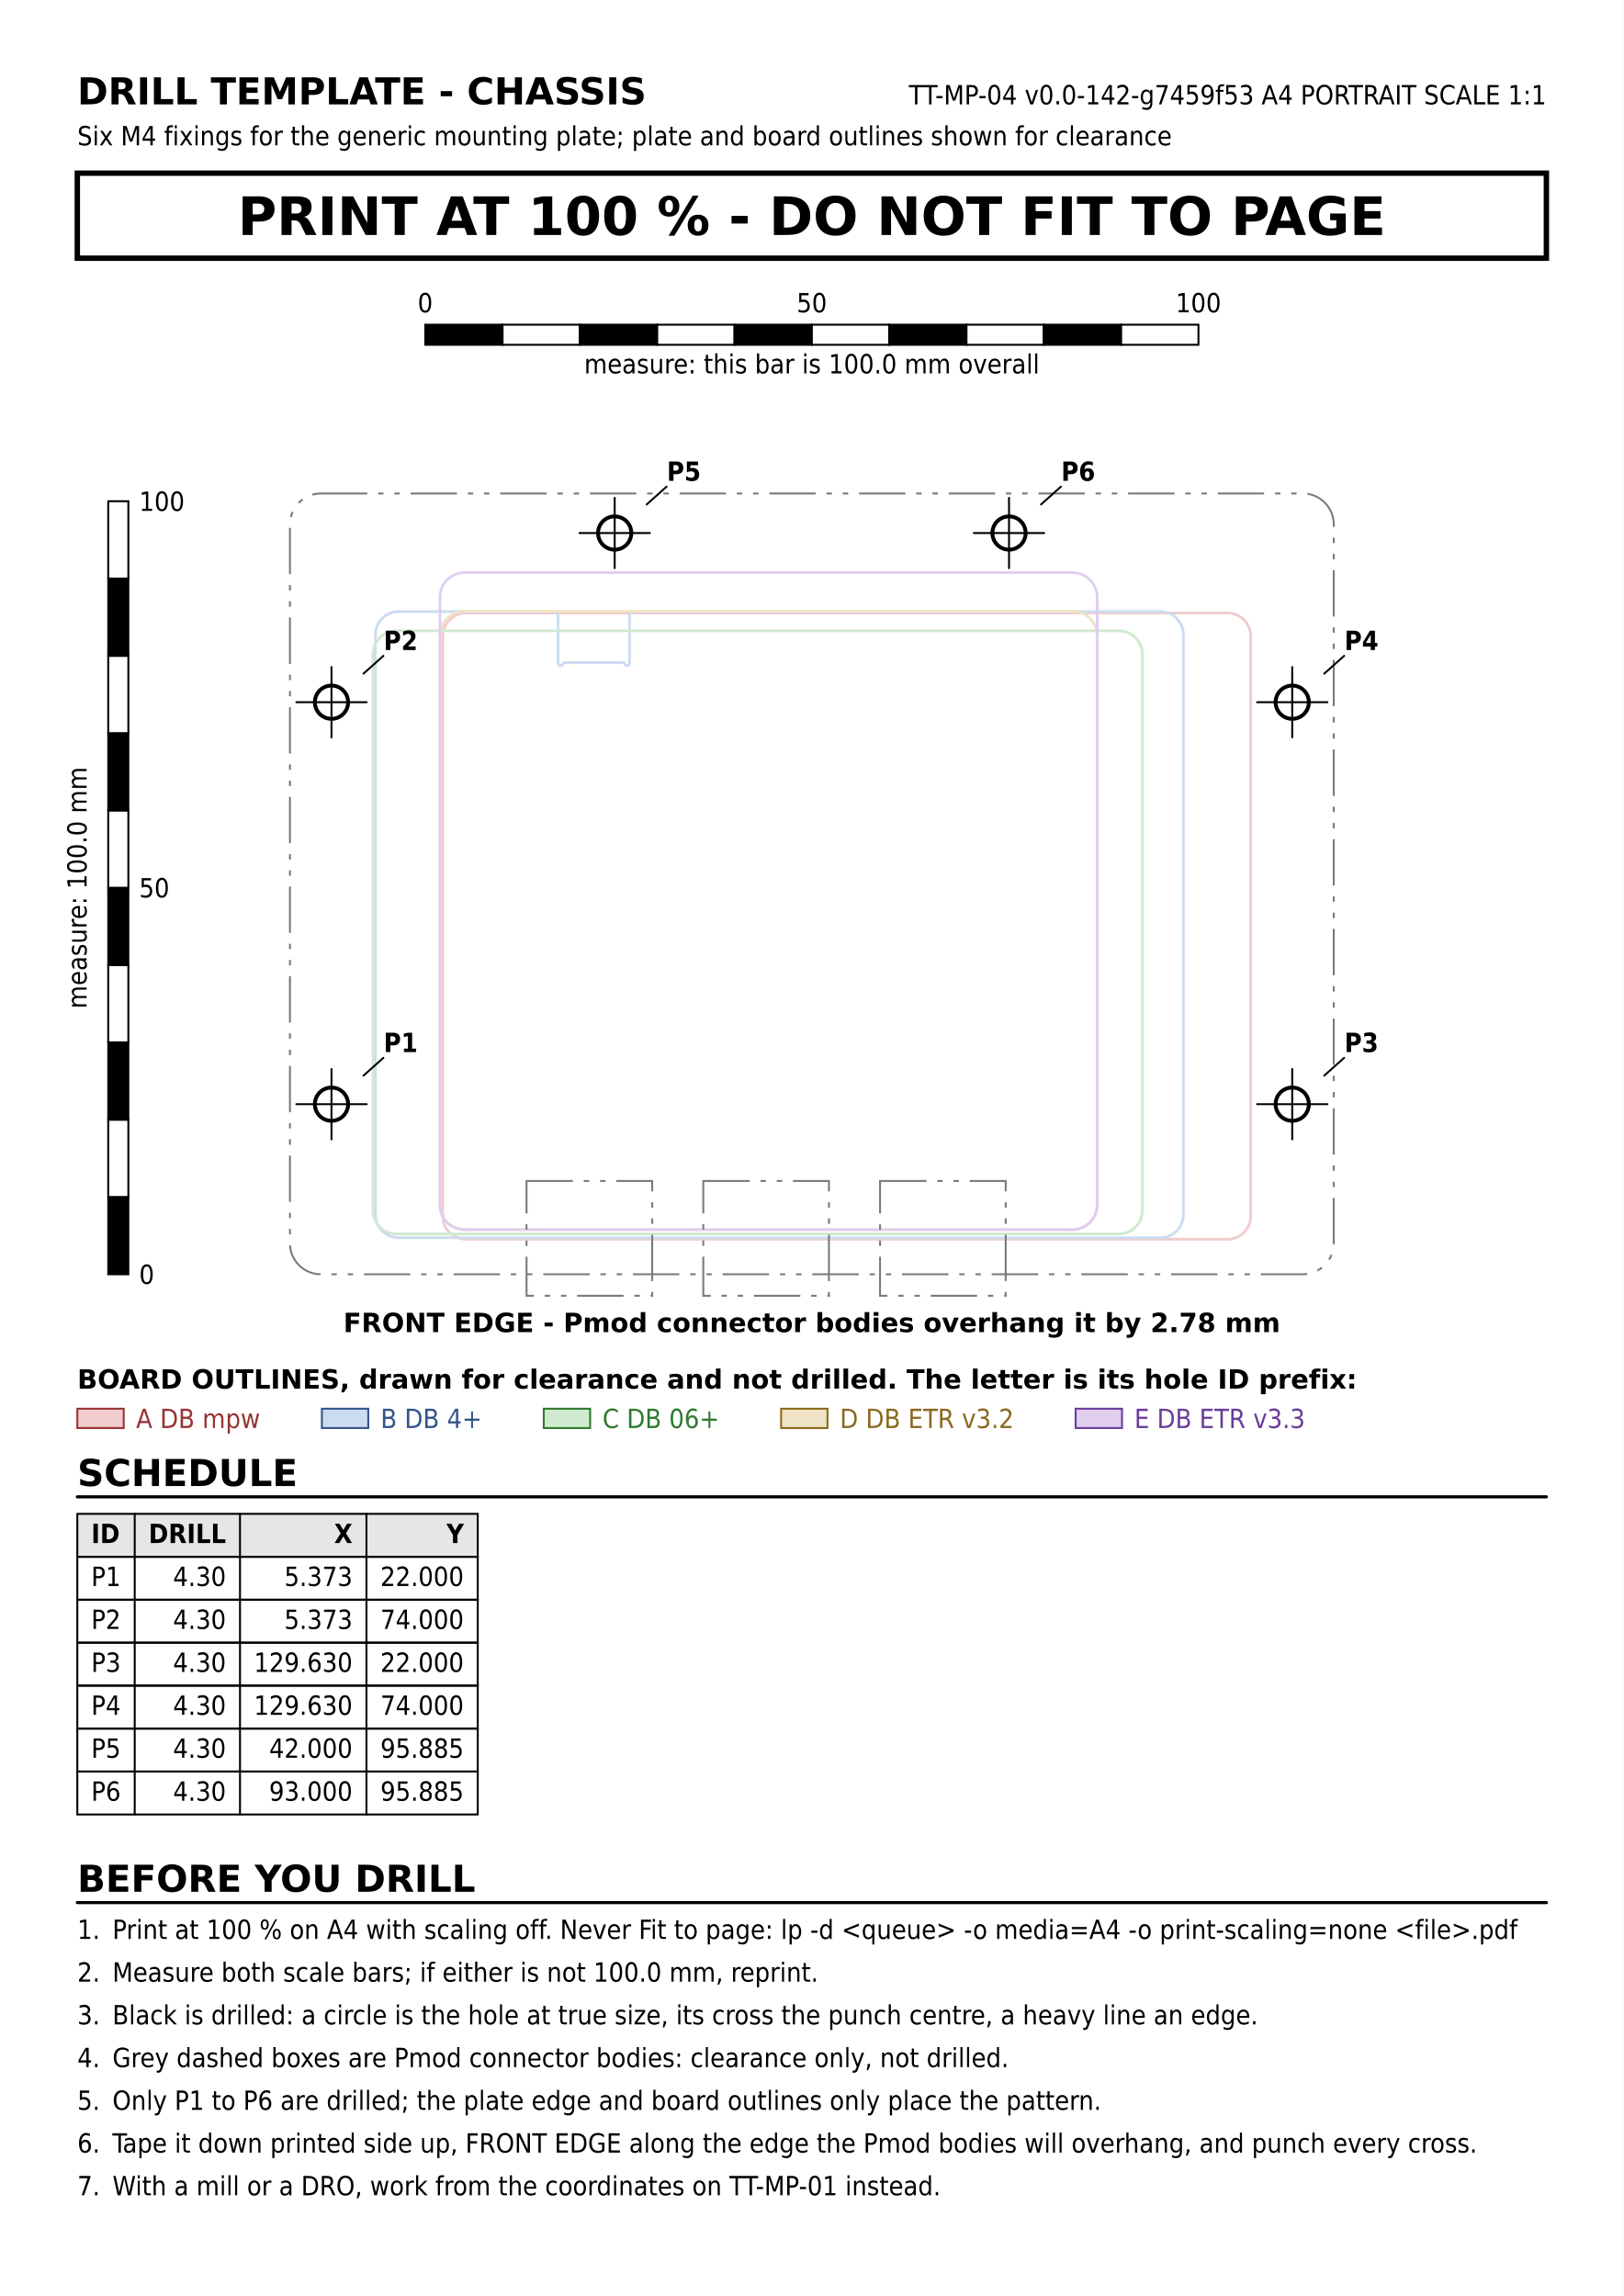
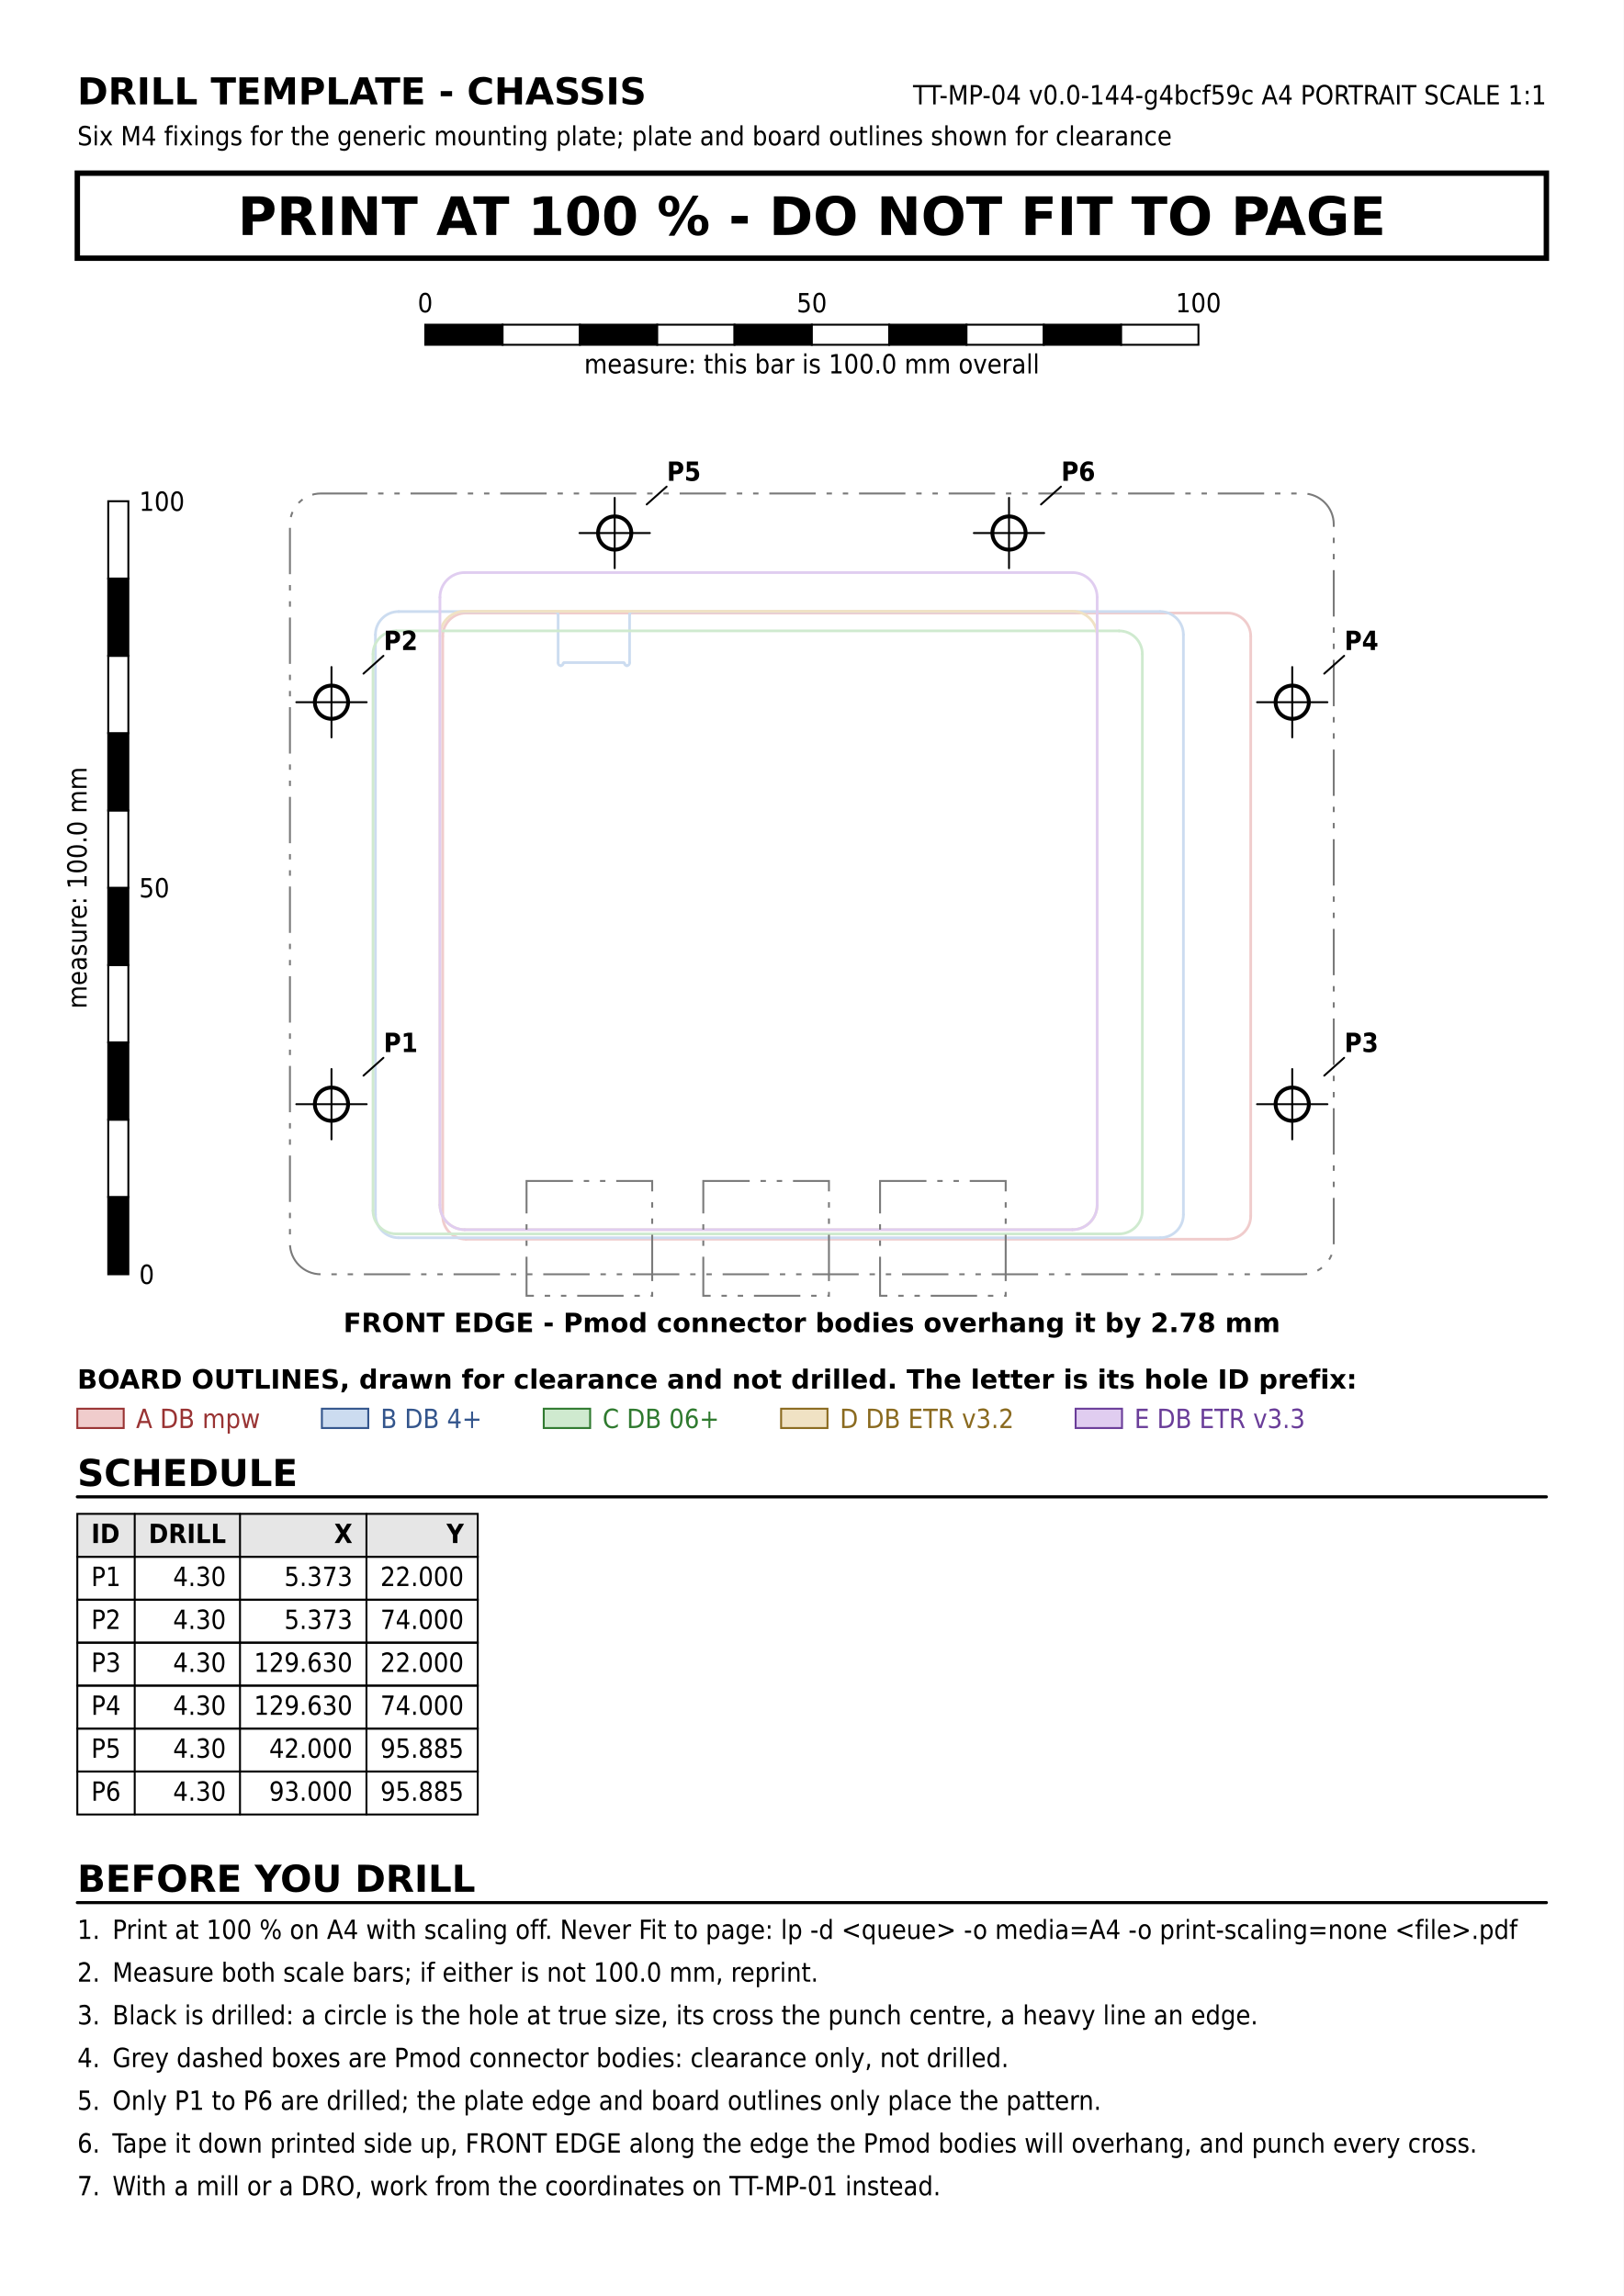
<svg xmlns="http://www.w3.org/2000/svg" version="1.1" width="210mm" height="297mm" viewBox="0 0 210 297">
  <rect width="100%" height="100%" fill="#ffffff" />
  <text x="10" y="13.5" font-family="DejaVu Sans, Liberation Sans, sans-serif" font-size="4.801" fill="#000000" text-anchor="start" font-weight="bold">DRILL TEMPLATE - CHASSIS</text>
-   <text x="200" y="13.5" font-family="DejaVu Sans Condensed, DejaVu Sans, Liberation Sans, sans-serif" font-size="3.429" fill="#000000" text-anchor="end">TT-MP-04    v0.0-142-g7459f53    A4 PORTRAIT    SCALE 1:1</text>
+   <text x="200" y="13.5" font-family="DejaVu Sans Condensed, DejaVu Sans, Liberation Sans, sans-serif" font-size="3.429" fill="#000000" text-anchor="end">TT-MP-04    v0.0-144-g4bcf59c    A4 PORTRAIT    SCALE 1:1</text>
  <text x="10" y="18.8" font-family="DejaVu Sans Condensed, DejaVu Sans, Liberation Sans, sans-serif" font-size="3.429" fill="#000000" text-anchor="start">Six M4 fixings for the generic mounting plate; plate and board outlines shown for clearance</text>
  <rect x="10" y="22.4" width="190" height="11" fill="none" stroke="#000000" stroke-width="0.7" />
  <text x="105" y="30.4" font-family="DejaVu Sans, Liberation Sans, sans-serif" font-size="6.859" fill="#000000" text-anchor="middle" font-weight="bold">PRINT AT 100 %   -   DO NOT FIT TO PAGE</text>
  <rect x="55" y="42" width="10" height="2.6" fill="#000000" stroke="#000000" stroke-width="0.25" />
  <rect x="65" y="42" width="10" height="2.6" fill="#ffffff" stroke="#000000" stroke-width="0.25" />
  <rect x="75" y="42" width="10" height="2.6" fill="#000000" stroke="#000000" stroke-width="0.25" />
  <rect x="85" y="42" width="10" height="2.6" fill="#ffffff" stroke="#000000" stroke-width="0.25" />
  <rect x="95" y="42" width="10" height="2.6" fill="#000000" stroke="#000000" stroke-width="0.25" />
  <rect x="105" y="42" width="10" height="2.6" fill="#ffffff" stroke="#000000" stroke-width="0.25" />
  <rect x="115" y="42" width="10" height="2.6" fill="#000000" stroke="#000000" stroke-width="0.25" />
  <rect x="125" y="42" width="10" height="2.6" fill="#ffffff" stroke="#000000" stroke-width="0.25" />
  <rect x="135" y="42" width="10" height="2.6" fill="#000000" stroke="#000000" stroke-width="0.25" />
  <rect x="145" y="42" width="10" height="2.6" fill="#ffffff" stroke="#000000" stroke-width="0.25" />
  <text x="55" y="40.4" font-family="DejaVu Sans Condensed, DejaVu Sans, Liberation Sans, sans-serif" font-size="3.429" fill="#000000" text-anchor="middle">0</text>
  <text x="105" y="40.4" font-family="DejaVu Sans Condensed, DejaVu Sans, Liberation Sans, sans-serif" font-size="3.429" fill="#000000" text-anchor="middle">50</text>
  <text x="155" y="40.4" font-family="DejaVu Sans Condensed, DejaVu Sans, Liberation Sans, sans-serif" font-size="3.429" fill="#000000" text-anchor="middle">100</text>
  <text x="105" y="48.3" font-family="DejaVu Sans Condensed, DejaVu Sans, Liberation Sans, sans-serif" font-size="3.429" fill="#000000" text-anchor="middle">measure: this bar is 100.0 mm overall</text>
  <line x1="60.26" y1="79.299" x2="158.76" y2="79.299" stroke="#f0cccc" stroke-width="0.35" stroke-linecap="round" />
  <line x1="158.76" y1="160.299" x2="60.26" y2="160.299" stroke="#f0cccc" stroke-width="0.35" stroke-linecap="round" />
  <line x1="161.76" y1="82.299" x2="161.76" y2="157.299" stroke="#f0cccc" stroke-width="0.35" stroke-linecap="round" />
  <line x1="57.26" y1="157.299" x2="57.26" y2="82.299" stroke="#f0cccc" stroke-width="0.35" stroke-linecap="round" />
  <path d="M 158.76 79.299 A 3 3 0 0 1 161.76 82.299" fill="none" stroke="#f0cccc" stroke-width="0.35" stroke-linejoin="round" stroke-linecap="round" />
  <path d="M 60.26 160.299 A 3 3 0 0 1 57.26 157.299" fill="none" stroke="#f0cccc" stroke-width="0.35" stroke-linejoin="round" stroke-linecap="round" />
  <path d="M 57.26 82.299 A 3 3 0 0 1 60.26 79.299" fill="none" stroke="#f0cccc" stroke-width="0.35" stroke-linejoin="round" stroke-linecap="round" />
  <path d="M 161.76 157.299 A 3 3 0 0 1 158.76 160.299" fill="none" stroke="#f0cccc" stroke-width="0.35" stroke-linejoin="round" stroke-linecap="round" />
  <line x1="81.825" y1="79.109" x2="150.055" y2="79.109" stroke="#ccdcf0" stroke-width="0.35" stroke-linecap="round" />
  <line x1="150.055" y1="160.109" x2="51.555" y2="160.109" stroke="#ccdcf0" stroke-width="0.35" stroke-linecap="round" />
  <line x1="153.055" y1="82.109" x2="153.055" y2="157.109" stroke="#ccdcf0" stroke-width="0.35" stroke-linecap="round" />
  <line x1="71.785" y1="79.109" x2="51.555" y2="79.109" stroke="#ccdcf0" stroke-width="0.35" stroke-linecap="round" />
  <line x1="48.555" y1="157.109" x2="48.555" y2="82.109" stroke="#ccdcf0" stroke-width="0.35" stroke-linecap="round" />
  <line x1="72.185" y1="85.71" x2="72.185" y2="79.51" stroke="#ccdcf0" stroke-width="0.35" stroke-linecap="round" />
  <line x1="80.625" y1="85.71" x2="72.985" y2="85.71" stroke="#ccdcf0" stroke-width="0.35" stroke-linecap="round" />
  <line x1="81.425" y1="79.51" x2="81.425" y2="85.71" stroke="#ccdcf0" stroke-width="0.35" stroke-linecap="round" />
  <path d="M 71.785 79.109 A 0.4 0.4 0 0 1 72.185 79.51" fill="none" stroke="#ccdcf0" stroke-width="0.35" stroke-linejoin="round" stroke-linecap="round" />
  <path d="M 81.425 79.51 A 0.4 0.4 0 0 1 81.825 79.109" fill="none" stroke="#ccdcf0" stroke-width="0.35" stroke-linejoin="round" stroke-linecap="round" />
  <path d="M 150.055 79.109 A 3 3 0 0 1 153.055 82.109" fill="none" stroke="#ccdcf0" stroke-width="0.35" stroke-linejoin="round" stroke-linecap="round" />
  <path d="M 51.555 160.109 A 3 3 0 0 1 48.555 157.109" fill="none" stroke="#ccdcf0" stroke-width="0.35" stroke-linejoin="round" stroke-linecap="round" />
  <path d="M 48.555 82.109 A 3 3 0 0 1 51.555 79.109" fill="none" stroke="#ccdcf0" stroke-width="0.35" stroke-linejoin="round" stroke-linecap="round" />
  <path d="M 153.055 157.109 A 3 3 0 0 1 150.055 160.109" fill="none" stroke="#ccdcf0" stroke-width="0.35" stroke-linejoin="round" stroke-linecap="round" />
  <path d="M 72.51 86.109 A 0.364 0.364 0 0 1 72.185 85.71" fill="none" stroke="#ccdcf0" stroke-width="0.35" stroke-linejoin="round" stroke-linecap="round" />
  <path d="M 72.835 85.829 A 0.303 0.303 0 0 1 72.51 86.109" fill="none" stroke="#ccdcf0" stroke-width="0.35" stroke-linejoin="round" stroke-linecap="round" />
  <path d="M 72.835 85.829 A 0.136 0.136 0 0 1 72.985 85.71" fill="none" stroke="#ccdcf0" stroke-width="0.35" stroke-linejoin="round" stroke-linecap="round" />
  <path d="M 80.625 85.71 A 0.136 0.136 0 0 1 80.775 85.829" fill="none" stroke="#ccdcf0" stroke-width="0.35" stroke-linejoin="round" stroke-linecap="round" />
  <path d="M 81.1 86.109 A 0.303 0.303 0 0 1 80.775 85.829" fill="none" stroke="#ccdcf0" stroke-width="0.35" stroke-linejoin="round" stroke-linecap="round" />
  <path d="M 81.425 85.71 A 0.364 0.364 0 0 1 81.1 86.109" fill="none" stroke="#ccdcf0" stroke-width="0.35" stroke-linejoin="round" stroke-linecap="round" />
  <line x1="51.245" y1="81.609" x2="144.745" y2="81.609" stroke="#cfeacf" stroke-width="0.35" stroke-linecap="round" />
  <line x1="144.745" y1="159.609" x2="51.245" y2="159.609" stroke="#cfeacf" stroke-width="0.35" stroke-linecap="round" />
  <line x1="147.745" y1="84.609" x2="147.745" y2="156.609" stroke="#cfeacf" stroke-width="0.35" stroke-linecap="round" />
  <line x1="48.245" y1="156.609" x2="48.245" y2="84.609" stroke="#cfeacf" stroke-width="0.35" stroke-linecap="round" />
  <path d="M 144.745 81.609 A 3 3 0 0 1 147.745 84.609" fill="none" stroke="#cfeacf" stroke-width="0.35" stroke-linejoin="round" stroke-linecap="round" />
  <path d="M 51.245 159.609 A 3 3 0 0 1 48.245 156.609" fill="none" stroke="#cfeacf" stroke-width="0.35" stroke-linejoin="round" stroke-linecap="round" />
  <path d="M 48.245 84.609 A 3 3 0 0 1 51.245 81.609" fill="none" stroke="#cfeacf" stroke-width="0.35" stroke-linejoin="round" stroke-linecap="round" />
  <path d="M 147.745 156.609 A 3 3 0 0 1 144.745 159.609" fill="none" stroke="#cfeacf" stroke-width="0.35" stroke-linejoin="round" stroke-linecap="round" />
  <line x1="138.7" y1="159.065" x2="60.1" y2="159.065" stroke="#f0e2c4" stroke-width="0.35" stroke-linecap="round" />
  <line x1="56.9" y1="155.864" x2="56.9" y2="82.264" stroke="#f0e2c4" stroke-width="0.35" stroke-linecap="round" />
  <line x1="141.9" y1="82.264" x2="141.9" y2="155.864" stroke="#f0e2c4" stroke-width="0.35" stroke-linecap="round" />
  <line x1="60.1" y1="79.064" x2="138.7" y2="79.064" stroke="#f0e2c4" stroke-width="0.35" stroke-linecap="round" />
  <path d="M 60.1 159.065 A 3.2 3.2 0 0 1 56.9 155.864" fill="none" stroke="#f0e2c4" stroke-width="0.35" stroke-linejoin="round" stroke-linecap="round" />
  <path d="M 141.9 155.864 A 3.2 3.2 0 0 1 138.7 159.065" fill="none" stroke="#f0e2c4" stroke-width="0.35" stroke-linejoin="round" stroke-linecap="round" />
  <path d="M 138.7 79.064 A 3.2 3.2 0 0 1 141.9 82.264" fill="none" stroke="#f0e2c4" stroke-width="0.35" stroke-linejoin="round" stroke-linecap="round" />
  <path d="M 56.9 82.264 A 3.2 3.2 0 0 1 60.1 79.064" fill="none" stroke="#f0e2c4" stroke-width="0.35" stroke-linejoin="round" stroke-linecap="round" />
  <line x1="56.9" y1="155.864" x2="56.9" y2="77.264" stroke="#e0cdf0" stroke-width="0.35" stroke-linecap="round" />
  <line x1="60.1" y1="74.064" x2="138.7" y2="74.064" stroke="#e0cdf0" stroke-width="0.35" stroke-linecap="round" />
  <line x1="138.7" y1="159.065" x2="60.1" y2="159.065" stroke="#e0cdf0" stroke-width="0.35" stroke-linecap="round" />
  <line x1="141.9" y1="77.264" x2="141.9" y2="155.864" stroke="#e0cdf0" stroke-width="0.35" stroke-linecap="round" />
  <path d="M 56.9 77.264 A 3.2 3.2 0 0 1 60.1 74.064" fill="none" stroke="#e0cdf0" stroke-width="0.35" stroke-linejoin="round" stroke-linecap="round" />
  <path d="M 60.1 159.065 A 3.2 3.2 0 0 1 56.9 155.864" fill="none" stroke="#e0cdf0" stroke-width="0.35" stroke-linejoin="round" stroke-linecap="round" />
  <path d="M 138.7 74.064 A 3.2 3.2 0 0 1 141.9 77.264" fill="none" stroke="#e0cdf0" stroke-width="0.35" stroke-linejoin="round" stroke-linecap="round" />
  <path d="M 141.9 155.864 A 3.2 3.2 0 0 1 138.7 159.065" fill="none" stroke="#e0cdf0" stroke-width="0.35" stroke-linejoin="round" stroke-linecap="round" />
  <rect x="68.1" y="152.764" width="16.25" height="14.85" fill="none" stroke="#7a7a7a" stroke-width="0.25" stroke-dasharray="6.0,1.4,0.7,1.4,0.7,1.4" />
  <rect x="90.96" y="152.764" width="16.25" height="14.85" fill="none" stroke="#7a7a7a" stroke-width="0.25" stroke-dasharray="6.0,1.4,0.7,1.4,0.7,1.4" />
  <rect x="113.82" y="152.764" width="16.25" height="14.85" fill="none" stroke="#7a7a7a" stroke-width="0.25" stroke-dasharray="6.0,1.4,0.7,1.4,0.7,1.4" />
  <rect x="37.5" y="63.834" width="135" height="101" fill="none" stroke="#7a7a7a" stroke-width="0.25" stroke-dasharray="6.0,1.4,0.7,1.4,0.7,1.4" rx="4" ry="4" />
  <circle cx="42.873" cy="142.834" r="2.15" fill="#ffffff" stroke="#000000" stroke-width="0.5" />
  <line x1="38.323" y1="142.834" x2="47.423" y2="142.834" stroke="#000000" stroke-width="0.25" stroke-linecap="round" />
  <line x1="42.873" y1="147.385" x2="42.873" y2="138.285" stroke="#000000" stroke-width="0.25" stroke-linecap="round" />
  <circle cx="42.873" cy="90.835" r="2.15" fill="#ffffff" stroke="#000000" stroke-width="0.5" />
  <line x1="38.323" y1="90.835" x2="47.423" y2="90.835" stroke="#000000" stroke-width="0.25" stroke-linecap="round" />
  <line x1="42.873" y1="95.385" x2="42.873" y2="86.284" stroke="#000000" stroke-width="0.25" stroke-linecap="round" />
  <circle cx="167.13" cy="142.834" r="2.15" fill="#ffffff" stroke="#000000" stroke-width="0.5" />
  <line x1="162.58" y1="142.834" x2="171.68" y2="142.834" stroke="#000000" stroke-width="0.25" stroke-linecap="round" />
  <line x1="167.13" y1="147.385" x2="167.13" y2="138.285" stroke="#000000" stroke-width="0.25" stroke-linecap="round" />
  <circle cx="167.13" cy="90.835" r="2.15" fill="#ffffff" stroke="#000000" stroke-width="0.5" />
  <line x1="162.58" y1="90.835" x2="171.68" y2="90.835" stroke="#000000" stroke-width="0.25" stroke-linecap="round" />
  <line x1="167.13" y1="95.385" x2="167.13" y2="86.284" stroke="#000000" stroke-width="0.25" stroke-linecap="round" />
  <circle cx="79.5" cy="68.95" r="2.15" fill="#ffffff" stroke="#000000" stroke-width="0.5" />
  <line x1="74.95" y1="68.95" x2="84.05" y2="68.95" stroke="#000000" stroke-width="0.25" stroke-linecap="round" />
  <line x1="79.5" y1="73.499" x2="79.5" y2="64.4" stroke="#000000" stroke-width="0.25" stroke-linecap="round" />
  <circle cx="130.5" cy="68.95" r="2.15" fill="#ffffff" stroke="#000000" stroke-width="0.5" />
  <line x1="125.95" y1="68.95" x2="135.05" y2="68.95" stroke="#000000" stroke-width="0.25" stroke-linecap="round" />
  <line x1="130.5" y1="73.499" x2="130.5" y2="64.4" stroke="#000000" stroke-width="0.25" stroke-linecap="round" />
  <text x="105" y="172.315" font-family="DejaVu Sans, Liberation Sans, sans-serif" font-size="3.429" fill="#000000" text-anchor="middle" font-weight="bold">FRONT EDGE   -   Pmod connector bodies overhang it by 2.78 mm</text>
  <line x1="47.012" y1="139.137" x2="49.587" y2="136.836" stroke="#000000" stroke-width="0.25" stroke-linecap="round" />
  <text x="51.827" y="136.084" font-family="DejaVu Sans Condensed, DejaVu Sans, Liberation Sans, sans-serif" font-size="3.429" fill="#000000" text-anchor="middle" font-weight="bold">P1</text>
  <line x1="47.012" y1="87.137" x2="49.587" y2="84.836" stroke="#000000" stroke-width="0.25" stroke-linecap="round" />
  <text x="51.827" y="84.085" font-family="DejaVu Sans Condensed, DejaVu Sans, Liberation Sans, sans-serif" font-size="3.429" fill="#000000" text-anchor="middle" font-weight="bold">P2</text>
  <line x1="171.269" y1="139.137" x2="173.844" y2="136.836" stroke="#000000" stroke-width="0.25" stroke-linecap="round" />
  <text x="176.084" y="136.084" font-family="DejaVu Sans Condensed, DejaVu Sans, Liberation Sans, sans-serif" font-size="3.429" fill="#000000" text-anchor="middle" font-weight="bold">P3</text>
  <line x1="171.269" y1="87.137" x2="173.844" y2="84.836" stroke="#000000" stroke-width="0.25" stroke-linecap="round" />
  <text x="176.084" y="84.085" font-family="DejaVu Sans Condensed, DejaVu Sans, Liberation Sans, sans-serif" font-size="3.429" fill="#000000" text-anchor="middle" font-weight="bold">P4</text>
  <line x1="83.639" y1="65.252" x2="86.214" y2="62.951" stroke="#000000" stroke-width="0.25" stroke-linecap="round" />
  <text x="88.454" y="62.2" font-family="DejaVu Sans Condensed, DejaVu Sans, Liberation Sans, sans-serif" font-size="3.429" fill="#000000" text-anchor="middle" font-weight="bold">P5</text>
  <line x1="134.639" y1="65.252" x2="137.214" y2="62.951" stroke="#000000" stroke-width="0.25" stroke-linecap="round" />
  <text x="139.454" y="62.2" font-family="DejaVu Sans Condensed, DejaVu Sans, Liberation Sans, sans-serif" font-size="3.429" fill="#000000" text-anchor="middle" font-weight="bold">P6</text>
  <rect x="14" y="154.834" width="2.6" height="10" fill="#000000" stroke="#000000" stroke-width="0.25" />
  <rect x="14" y="144.834" width="2.6" height="10" fill="#ffffff" stroke="#000000" stroke-width="0.25" />
  <rect x="14" y="134.834" width="2.6" height="10" fill="#000000" stroke="#000000" stroke-width="0.25" />
  <rect x="14" y="124.835" width="2.6" height="10" fill="#ffffff" stroke="#000000" stroke-width="0.25" />
  <rect x="14" y="114.835" width="2.6" height="10" fill="#000000" stroke="#000000" stroke-width="0.25" />
  <rect x="14" y="104.835" width="2.6" height="10" fill="#ffffff" stroke="#000000" stroke-width="0.25" />
  <rect x="14" y="94.835" width="2.6" height="10" fill="#000000" stroke="#000000" stroke-width="0.25" />
  <rect x="14" y="84.835" width="2.6" height="10" fill="#ffffff" stroke="#000000" stroke-width="0.25" />
  <rect x="14" y="74.835" width="2.6" height="10" fill="#000000" stroke="#000000" stroke-width="0.25" />
  <rect x="14" y="64.835" width="2.6" height="10" fill="#ffffff" stroke="#000000" stroke-width="0.25" />
  <text x="18" y="166.084" font-family="DejaVu Sans Condensed, DejaVu Sans, Liberation Sans, sans-serif" font-size="3.429" fill="#000000" text-anchor="start">0</text>
  <text x="18" y="116.085" font-family="DejaVu Sans Condensed, DejaVu Sans, Liberation Sans, sans-serif" font-size="3.429" fill="#000000" text-anchor="start">50</text>
  <text x="18" y="66.085" font-family="DejaVu Sans Condensed, DejaVu Sans, Liberation Sans, sans-serif" font-size="3.429" fill="#000000" text-anchor="start">100</text>
  <text x="11.2" y="114.835" font-family="DejaVu Sans Condensed, DejaVu Sans, Liberation Sans, sans-serif" font-size="3.429" fill="#000000" text-anchor="middle" transform="rotate(-90 11.2 114.8345)">measure: 100.0 mm</text>
  <text x="10" y="179.624" font-family="DejaVu Sans, Liberation Sans, sans-serif" font-size="3.429" fill="#000000" text-anchor="start" font-weight="bold">BOARD OUTLINES, drawn for clearance and not drilled. The letter is its hole ID prefix:</text>
  <rect x="10" y="182.224" width="6" height="2.5" fill="#f0cccc" stroke="#993333" stroke-width="0.25" />
  <text x="17.6" y="184.724" font-family="DejaVu Sans Condensed, DejaVu Sans, Liberation Sans, sans-serif" font-size="3.429" fill="#993333" text-anchor="start">A  DB mpw</text>
  <rect x="41.63" y="182.224" width="6" height="2.5" fill="#ccdcf0" stroke="#33558c" stroke-width="0.25" />
  <text x="49.23" y="184.724" font-family="DejaVu Sans Condensed, DejaVu Sans, Liberation Sans, sans-serif" font-size="3.429" fill="#33558c" text-anchor="start">B  DB 4+</text>
  <rect x="70.325" y="182.224" width="6" height="2.5" fill="#cfeacf" stroke="#2f7a2f" stroke-width="0.25" />
  <text x="77.925" y="184.724" font-family="DejaVu Sans Condensed, DejaVu Sans, Liberation Sans, sans-serif" font-size="3.429" fill="#2f7a2f" text-anchor="start">C  DB 06+</text>
  <rect x="101.022" y="182.224" width="6" height="2.5" fill="#f0e2c4" stroke="#8a6a1f" stroke-width="0.25" />
  <text x="108.622" y="184.724" font-family="DejaVu Sans Condensed, DejaVu Sans, Liberation Sans, sans-serif" font-size="3.429" fill="#8a6a1f" text-anchor="start">D  DB ETR v3.2</text>
  <rect x="139.115" y="182.224" width="6" height="2.5" fill="#e0cdf0" stroke="#6a3d99" stroke-width="0.25" />
  <text x="146.715" y="184.724" font-family="DejaVu Sans Condensed, DejaVu Sans, Liberation Sans, sans-serif" font-size="3.429" fill="#6a3d99" text-anchor="start">E  DB ETR v3.3</text>
  <text x="10" y="192.224" font-family="DejaVu Sans, Liberation Sans, sans-serif" font-size="4.801" fill="#000000" text-anchor="start" font-weight="bold">SCHEDULE</text>
  <line x1="10" y1="193.624" x2="200" y2="193.624" stroke="#000000" stroke-width="0.4" stroke-linecap="round" />
  <rect x="10" y="195.824" width="51.787" height="5.556" fill="#e6e6e6" stroke="#000000" stroke-width="0.25" />
  <text x="11.8" y="199.602" font-family="DejaVu Sans Condensed, DejaVu Sans, Liberation Sans, sans-serif" font-size="3.429" fill="#000000" text-anchor="start" font-weight="bold">ID</text>
  <text x="29.24" y="199.602" font-family="DejaVu Sans Condensed, DejaVu Sans, Liberation Sans, sans-serif" font-size="3.429" fill="#000000" text-anchor="end" font-weight="bold">DRILL</text>
  <text x="45.595" y="199.602" font-family="DejaVu Sans Condensed, DejaVu Sans, Liberation Sans, sans-serif" font-size="3.429" fill="#000000" text-anchor="end" font-weight="bold">X</text>
  <text x="59.987" y="199.602" font-family="DejaVu Sans Condensed, DejaVu Sans, Liberation Sans, sans-serif" font-size="3.429" fill="#000000" text-anchor="end" font-weight="bold">Y</text>
  <rect x="10" y="201.379" width="51.787" height="5.556" fill="none" stroke="#000000" stroke-width="0.25" />
  <text x="11.8" y="205.157" font-family="DejaVu Sans Condensed, DejaVu Sans, Liberation Sans, sans-serif" font-size="3.429" fill="#000000" text-anchor="start">P1</text>
  <text x="29.24" y="205.157" font-family="DejaVu Sans Condensed, DejaVu Sans, Liberation Sans, sans-serif" font-size="3.429" fill="#000000" text-anchor="end">4.30</text>
  <text x="45.595" y="205.157" font-family="DejaVu Sans Condensed, DejaVu Sans, Liberation Sans, sans-serif" font-size="3.429" fill="#000000" text-anchor="end">5.373</text>
  <text x="59.987" y="205.157" font-family="DejaVu Sans Condensed, DejaVu Sans, Liberation Sans, sans-serif" font-size="3.429" fill="#000000" text-anchor="end">22.000</text>
  <rect x="10" y="206.935" width="51.787" height="5.556" fill="none" stroke="#000000" stroke-width="0.25" />
  <text x="11.8" y="210.713" font-family="DejaVu Sans Condensed, DejaVu Sans, Liberation Sans, sans-serif" font-size="3.429" fill="#000000" text-anchor="start">P2</text>
  <text x="29.24" y="210.713" font-family="DejaVu Sans Condensed, DejaVu Sans, Liberation Sans, sans-serif" font-size="3.429" fill="#000000" text-anchor="end">4.30</text>
  <text x="45.595" y="210.713" font-family="DejaVu Sans Condensed, DejaVu Sans, Liberation Sans, sans-serif" font-size="3.429" fill="#000000" text-anchor="end">5.373</text>
  <text x="59.987" y="210.713" font-family="DejaVu Sans Condensed, DejaVu Sans, Liberation Sans, sans-serif" font-size="3.429" fill="#000000" text-anchor="end">74.000</text>
  <rect x="10" y="212.49" width="51.787" height="5.556" fill="none" stroke="#000000" stroke-width="0.25" />
  <text x="11.8" y="216.268" font-family="DejaVu Sans Condensed, DejaVu Sans, Liberation Sans, sans-serif" font-size="3.429" fill="#000000" text-anchor="start">P3</text>
  <text x="29.24" y="216.268" font-family="DejaVu Sans Condensed, DejaVu Sans, Liberation Sans, sans-serif" font-size="3.429" fill="#000000" text-anchor="end">4.30</text>
  <text x="45.595" y="216.268" font-family="DejaVu Sans Condensed, DejaVu Sans, Liberation Sans, sans-serif" font-size="3.429" fill="#000000" text-anchor="end">129.630</text>
  <text x="59.987" y="216.268" font-family="DejaVu Sans Condensed, DejaVu Sans, Liberation Sans, sans-serif" font-size="3.429" fill="#000000" text-anchor="end">22.000</text>
  <rect x="10" y="218.046" width="51.787" height="5.556" fill="none" stroke="#000000" stroke-width="0.25" />
  <text x="11.8" y="221.824" font-family="DejaVu Sans Condensed, DejaVu Sans, Liberation Sans, sans-serif" font-size="3.429" fill="#000000" text-anchor="start">P4</text>
  <text x="29.24" y="221.824" font-family="DejaVu Sans Condensed, DejaVu Sans, Liberation Sans, sans-serif" font-size="3.429" fill="#000000" text-anchor="end">4.30</text>
  <text x="45.595" y="221.824" font-family="DejaVu Sans Condensed, DejaVu Sans, Liberation Sans, sans-serif" font-size="3.429" fill="#000000" text-anchor="end">129.630</text>
  <text x="59.987" y="221.824" font-family="DejaVu Sans Condensed, DejaVu Sans, Liberation Sans, sans-serif" font-size="3.429" fill="#000000" text-anchor="end">74.000</text>
  <rect x="10" y="223.602" width="51.787" height="5.556" fill="none" stroke="#000000" stroke-width="0.25" />
  <text x="11.8" y="227.379" font-family="DejaVu Sans Condensed, DejaVu Sans, Liberation Sans, sans-serif" font-size="3.429" fill="#000000" text-anchor="start">P5</text>
  <text x="29.24" y="227.379" font-family="DejaVu Sans Condensed, DejaVu Sans, Liberation Sans, sans-serif" font-size="3.429" fill="#000000" text-anchor="end">4.30</text>
  <text x="45.595" y="227.379" font-family="DejaVu Sans Condensed, DejaVu Sans, Liberation Sans, sans-serif" font-size="3.429" fill="#000000" text-anchor="end">42.000</text>
  <text x="59.987" y="227.379" font-family="DejaVu Sans Condensed, DejaVu Sans, Liberation Sans, sans-serif" font-size="3.429" fill="#000000" text-anchor="end">95.885</text>
  <rect x="10" y="229.157" width="51.787" height="5.556" fill="none" stroke="#000000" stroke-width="0.25" />
  <text x="11.8" y="232.935" font-family="DejaVu Sans Condensed, DejaVu Sans, Liberation Sans, sans-serif" font-size="3.429" fill="#000000" text-anchor="start">P6</text>
  <text x="29.24" y="232.935" font-family="DejaVu Sans Condensed, DejaVu Sans, Liberation Sans, sans-serif" font-size="3.429" fill="#000000" text-anchor="end">4.30</text>
  <text x="45.595" y="232.935" font-family="DejaVu Sans Condensed, DejaVu Sans, Liberation Sans, sans-serif" font-size="3.429" fill="#000000" text-anchor="end">93.000</text>
  <text x="59.987" y="232.935" font-family="DejaVu Sans Condensed, DejaVu Sans, Liberation Sans, sans-serif" font-size="3.429" fill="#000000" text-anchor="end">95.885</text>
  <line x1="17.423" y1="195.824" x2="17.423" y2="234.713" stroke="#000000" stroke-width="0.25" stroke-linecap="round" />
  <line x1="31.04" y1="195.824" x2="31.04" y2="234.713" stroke="#000000" stroke-width="0.25" stroke-linecap="round" />
  <line x1="47.395" y1="195.824" x2="47.395" y2="234.713" stroke="#000000" stroke-width="0.25" stroke-linecap="round" />
  <text x="10" y="244.713" font-family="DejaVu Sans, Liberation Sans, sans-serif" font-size="4.801" fill="#000000" text-anchor="start" font-weight="bold">BEFORE YOU DRILL</text>
  <line x1="10" y1="246.113" x2="200" y2="246.113" stroke="#000000" stroke-width="0.4" stroke-linecap="round" />
  <text x="10" y="250.813" font-family="DejaVu Sans Condensed, DejaVu Sans, Liberation Sans, sans-serif" font-size="3.429" fill="#000000" text-anchor="start">1.</text>
  <text x="14.542" y="250.813" font-family="DejaVu Sans Condensed, DejaVu Sans, Liberation Sans, sans-serif" font-size="3.429" fill="#000000" text-anchor="start">Print at 100 % on A4 with scaling off. Never Fit to page: lp -d &lt;queue&gt; -o media=A4 -o print-scaling=none &lt;file&gt;.pdf</text>
  <text x="10" y="256.339" font-family="DejaVu Sans Condensed, DejaVu Sans, Liberation Sans, sans-serif" font-size="3.429" fill="#000000" text-anchor="start">2.</text>
  <text x="14.542" y="256.339" font-family="DejaVu Sans Condensed, DejaVu Sans, Liberation Sans, sans-serif" font-size="3.429" fill="#000000" text-anchor="start">Measure both scale bars; if either is not 100.0 mm, reprint.</text>
  <text x="10" y="261.866" font-family="DejaVu Sans Condensed, DejaVu Sans, Liberation Sans, sans-serif" font-size="3.429" fill="#000000" text-anchor="start">3.</text>
  <text x="14.542" y="261.866" font-family="DejaVu Sans Condensed, DejaVu Sans, Liberation Sans, sans-serif" font-size="3.429" fill="#000000" text-anchor="start">Black is drilled: a circle is the hole at true size, its cross the punch centre, a heavy line an edge.</text>
  <text x="10" y="267.393" font-family="DejaVu Sans Condensed, DejaVu Sans, Liberation Sans, sans-serif" font-size="3.429" fill="#000000" text-anchor="start">4.</text>
  <text x="14.542" y="267.393" font-family="DejaVu Sans Condensed, DejaVu Sans, Liberation Sans, sans-serif" font-size="3.429" fill="#000000" text-anchor="start">Grey dashed boxes are Pmod connector bodies: clearance only, not drilled.</text>
  <text x="10" y="272.92" font-family="DejaVu Sans Condensed, DejaVu Sans, Liberation Sans, sans-serif" font-size="3.429" fill="#000000" text-anchor="start">5.</text>
  <text x="14.542" y="272.92" font-family="DejaVu Sans Condensed, DejaVu Sans, Liberation Sans, sans-serif" font-size="3.429" fill="#000000" text-anchor="start">Only P1 to P6 are drilled; the plate edge and board outlines only place the pattern.</text>
  <text x="10" y="278.447" font-family="DejaVu Sans Condensed, DejaVu Sans, Liberation Sans, sans-serif" font-size="3.429" fill="#000000" text-anchor="start">6.</text>
  <text x="14.542" y="278.447" font-family="DejaVu Sans Condensed, DejaVu Sans, Liberation Sans, sans-serif" font-size="3.429" fill="#000000" text-anchor="start">Tape it down printed side up, FRONT EDGE along the edge the Pmod bodies will overhang, and punch every cross.</text>
  <text x="10" y="283.973" font-family="DejaVu Sans Condensed, DejaVu Sans, Liberation Sans, sans-serif" font-size="3.429" fill="#000000" text-anchor="start">7.</text>
  <text x="14.542" y="283.973" font-family="DejaVu Sans Condensed, DejaVu Sans, Liberation Sans, sans-serif" font-size="3.429" fill="#000000" text-anchor="start">With a mill or a DRO, work from the coordinates on TT-MP-01 instead.</text>
</svg>
